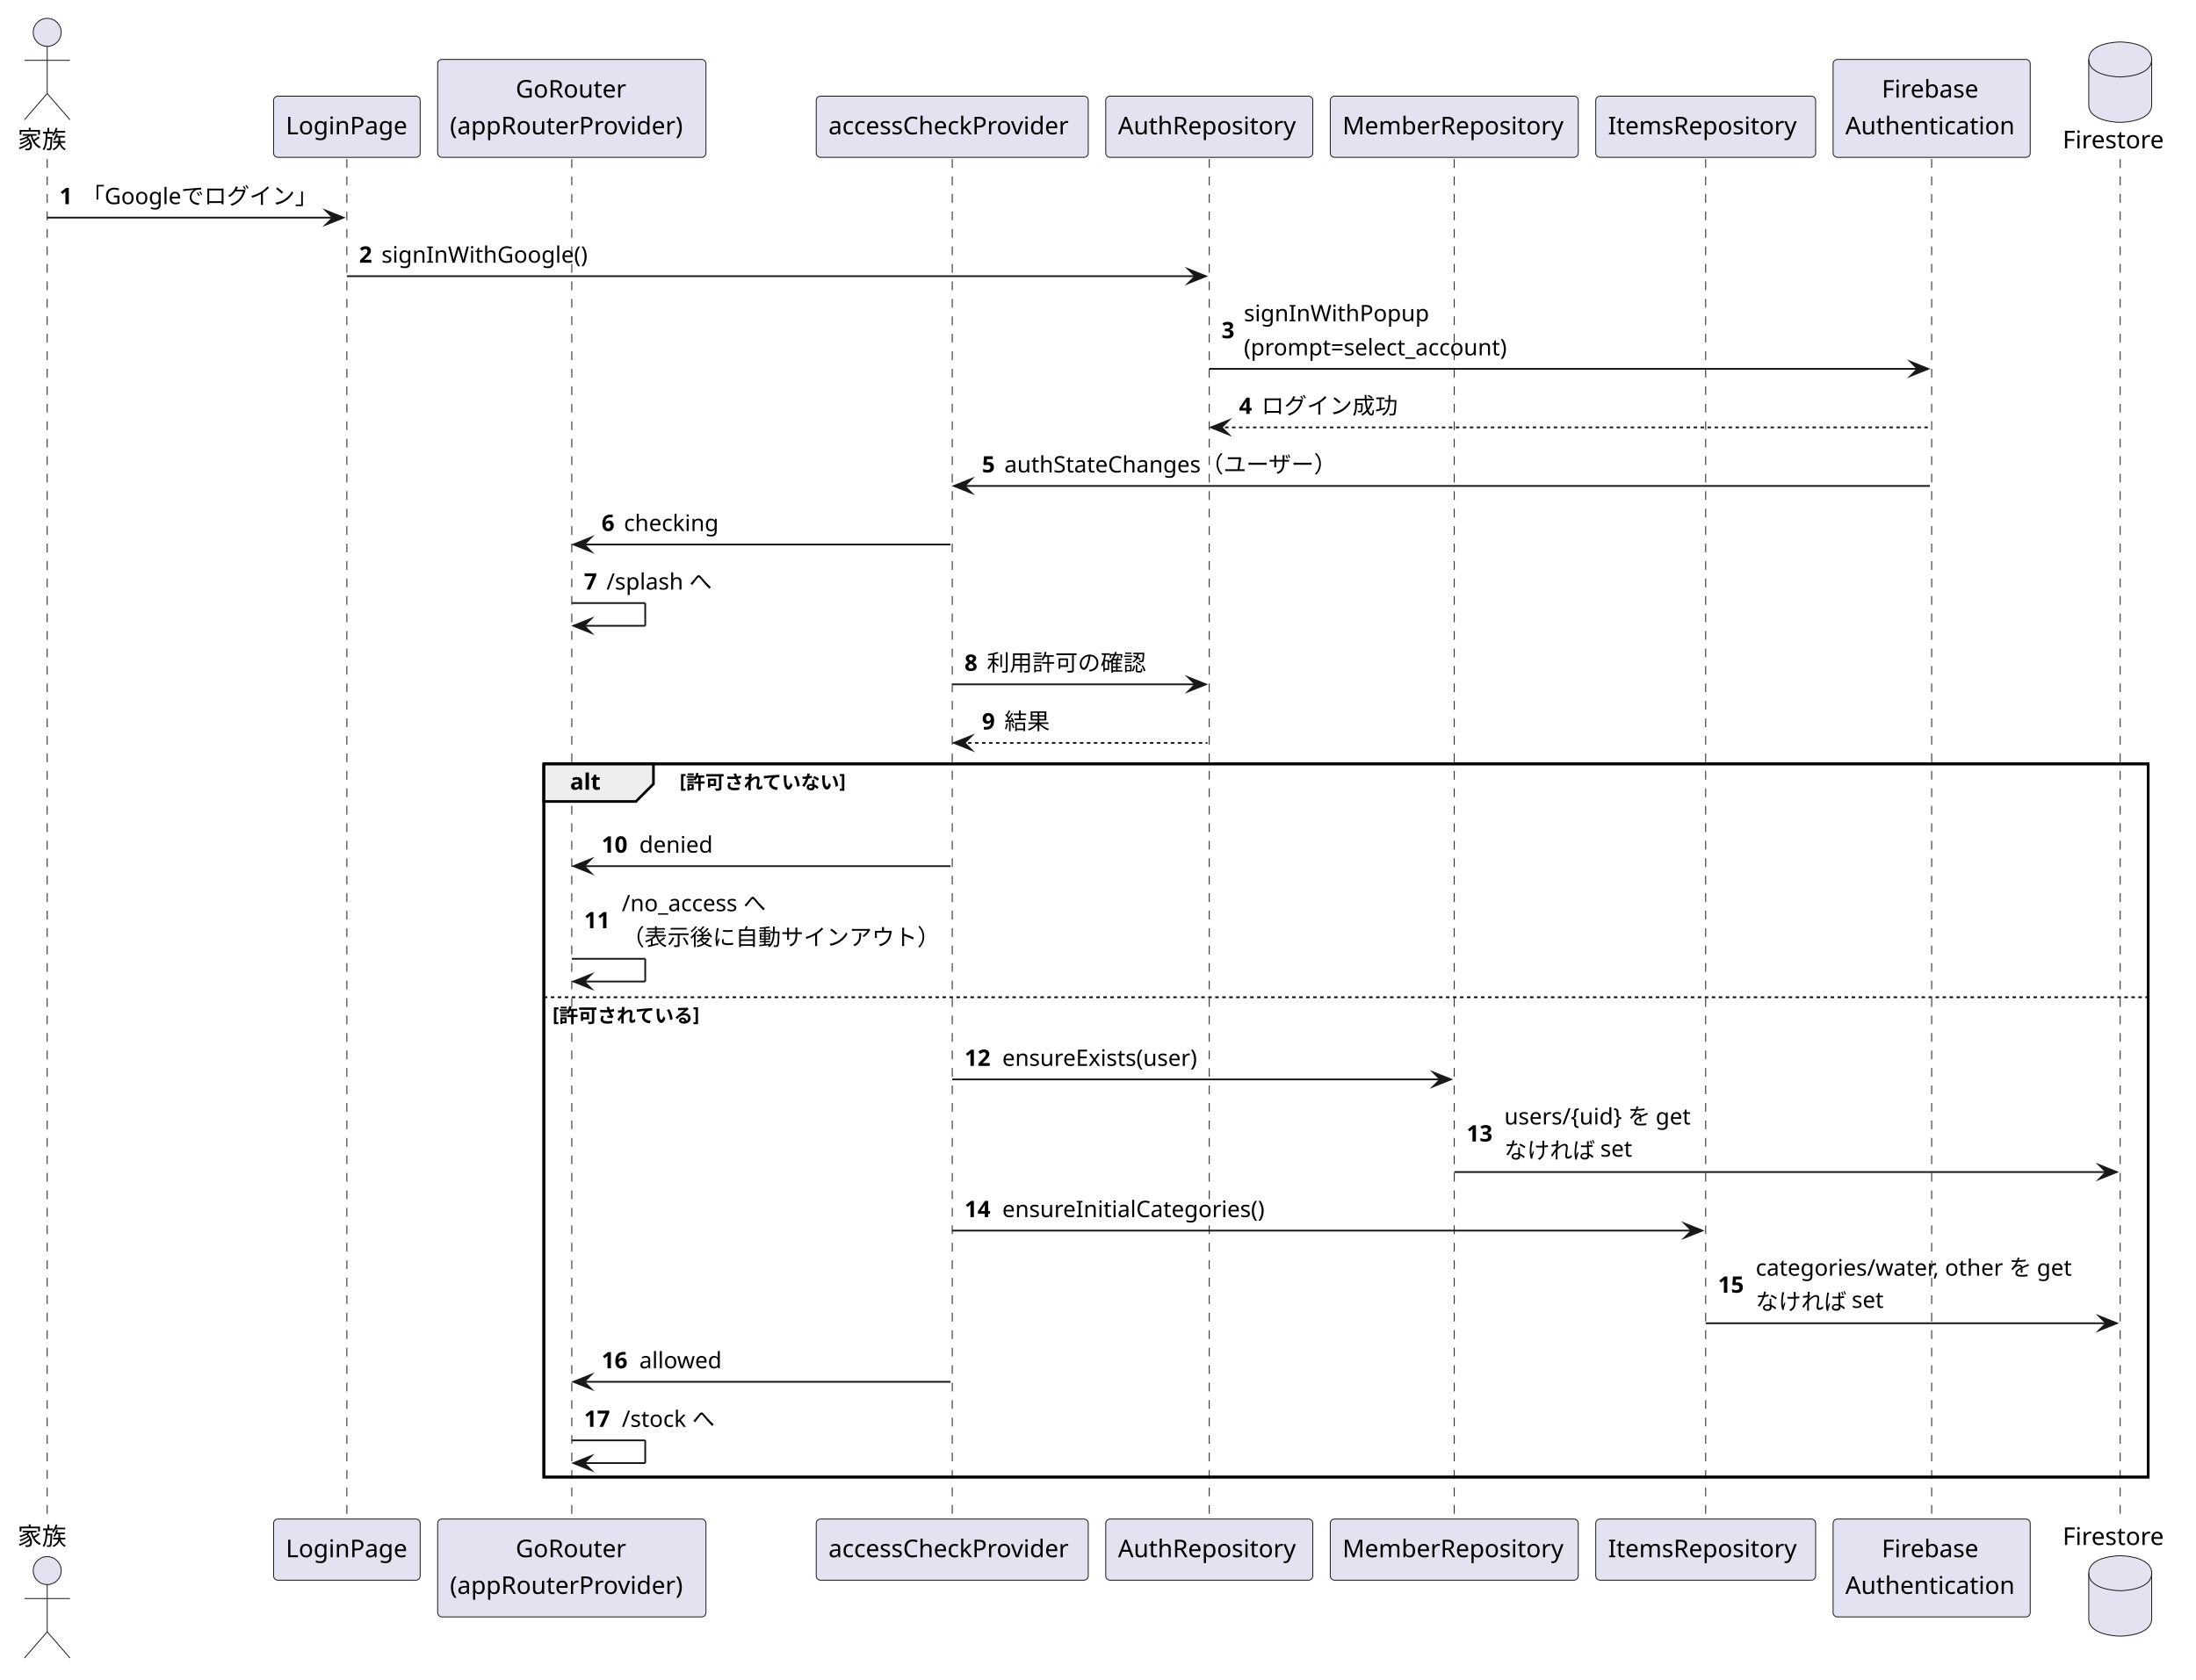
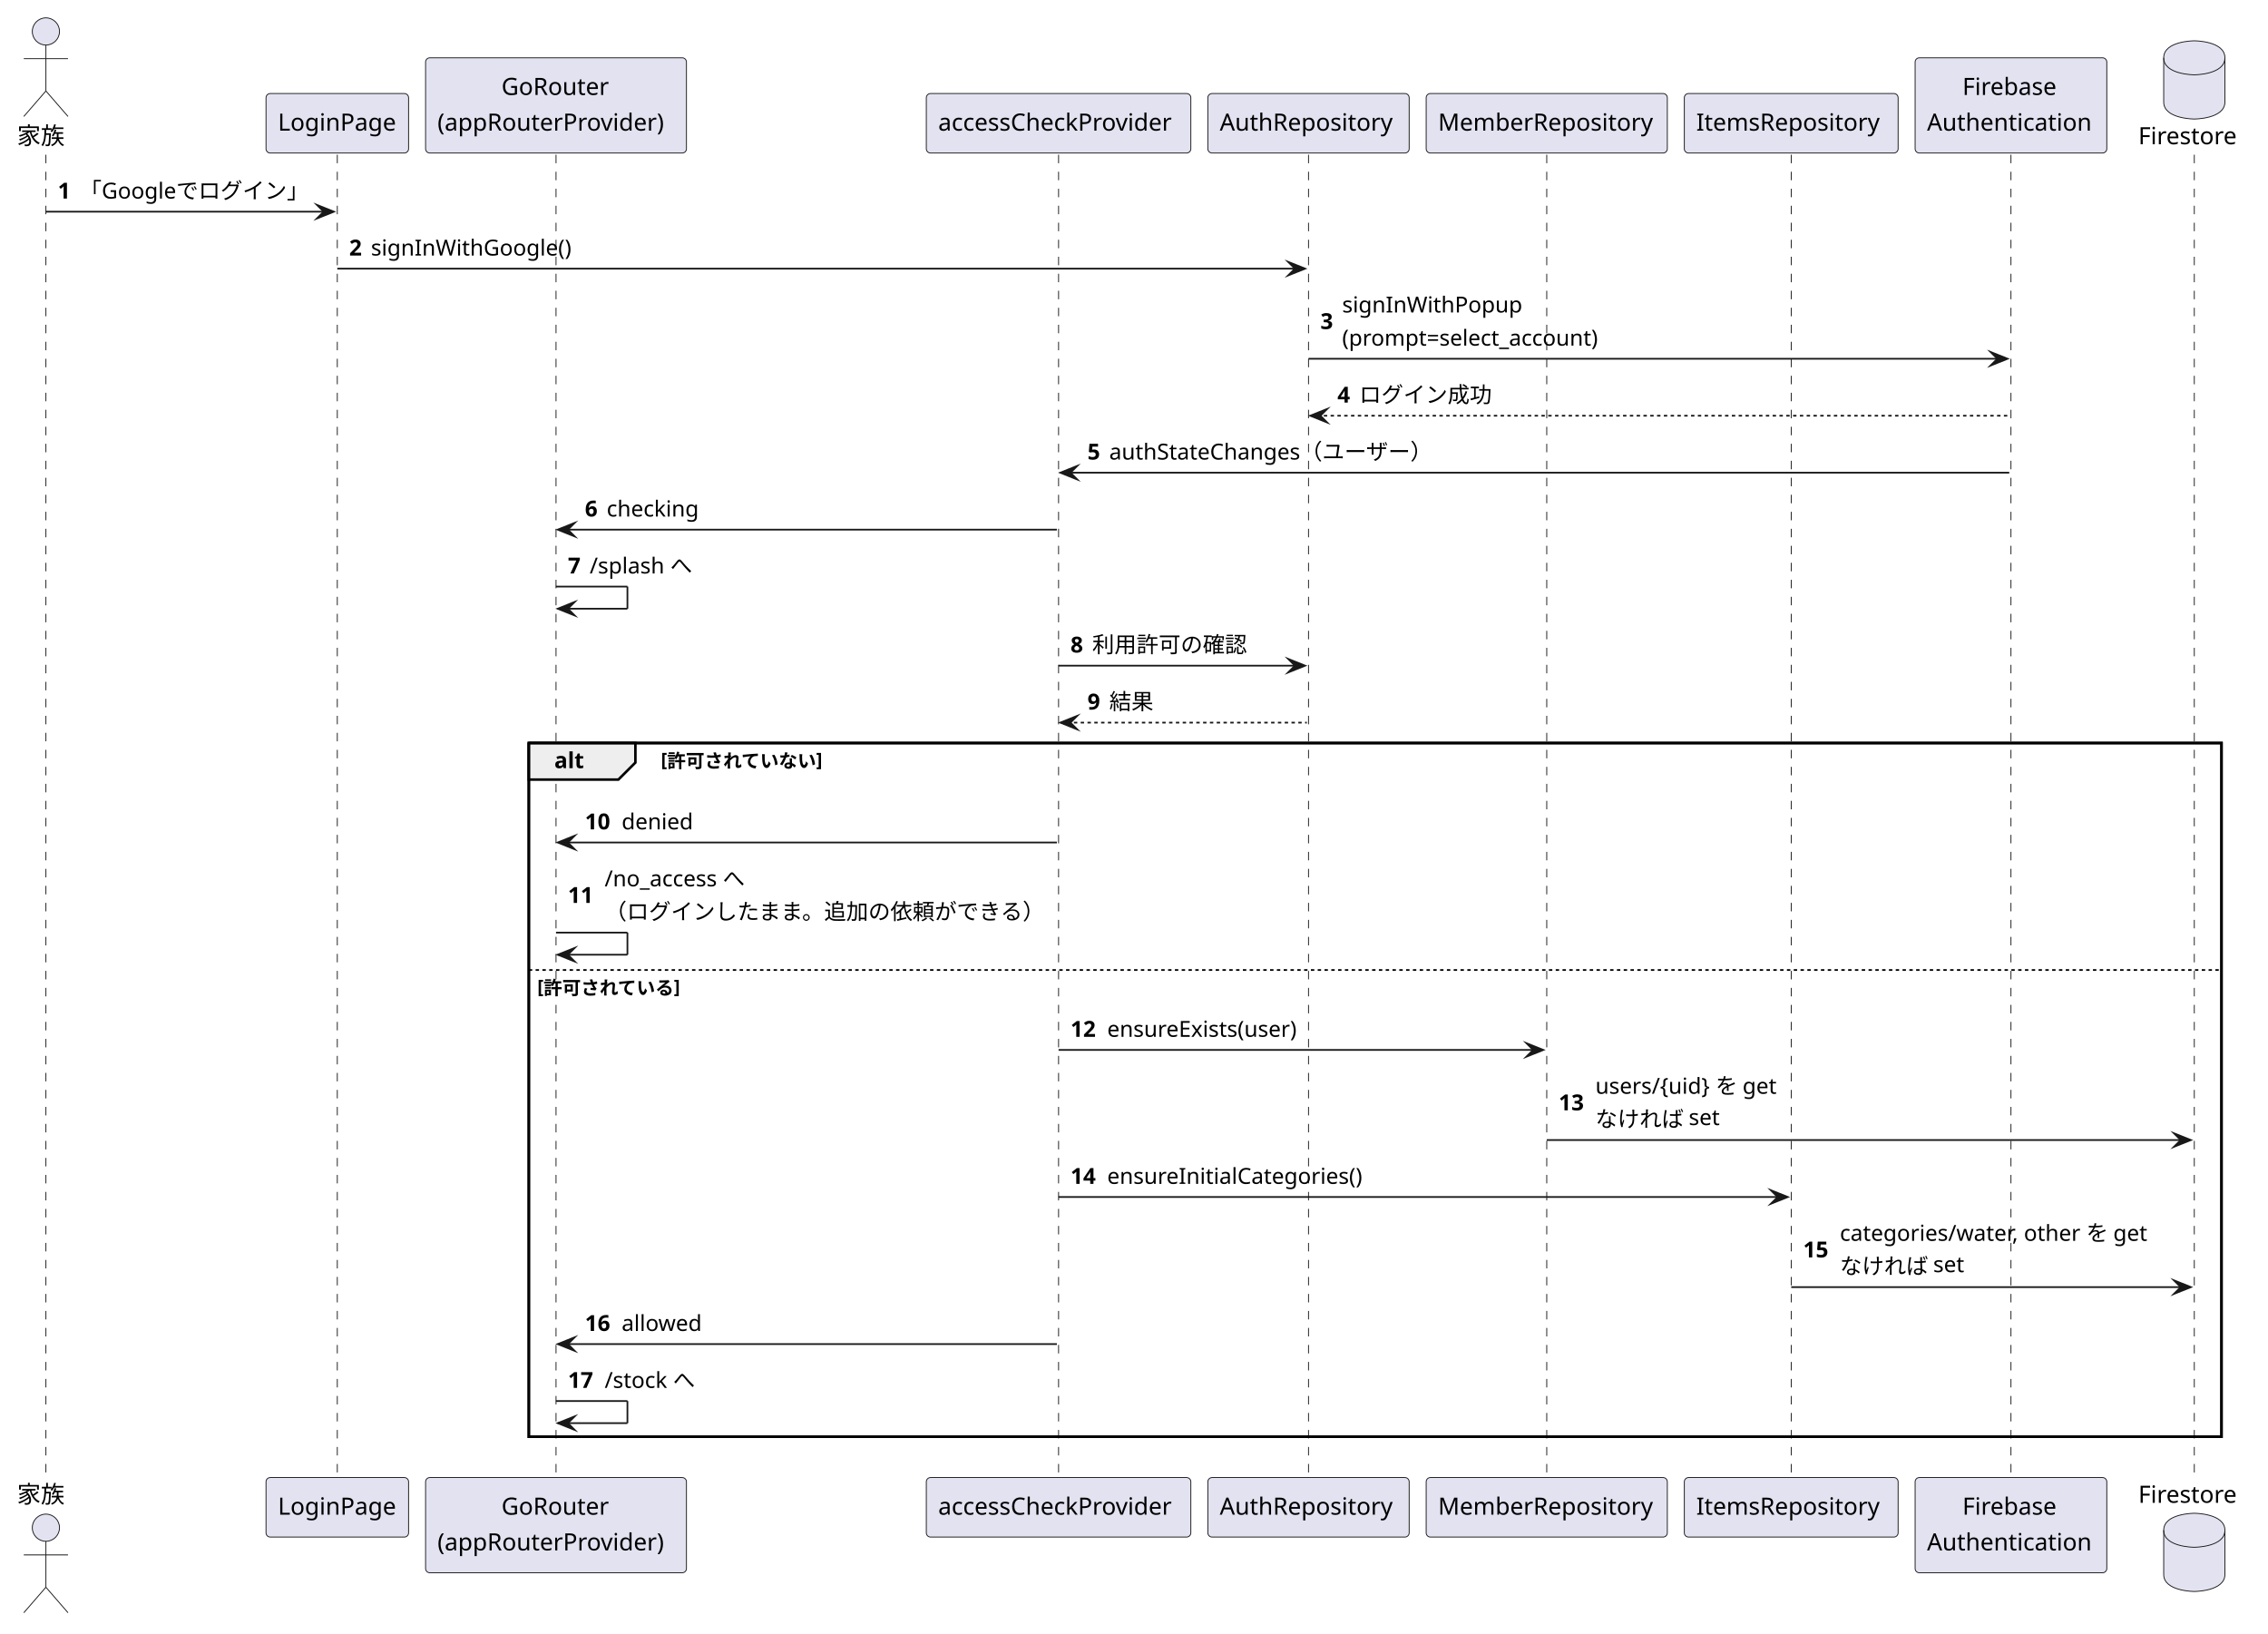
- <svg xmlns="http://www.w3.org/2000/svg" version="1.1" data-diagram-type="SEQUENCE" style="width:1256px;height:961px;background:#FFFFFF;" width="1256px" height="961px" viewBox="0 0 1256 961" zoomAndPan="magnify" preserveAspectRatio="none" contentStyleType="text/css">
+ <svg xmlns="http://www.w3.org/2000/svg" version="1.1" data-diagram-type="SEQUENCE" style="width:1334px;height:961px;background:#FFFFFF;" width="1334px" height="961px" viewBox="0 0 1334 961" zoomAndPan="magnify" preserveAspectRatio="none" contentStyleType="text/css">
  <defs />
  <g font-family="sans-serif" lengthAdjust="spacing">
-     <rect x="311.042" y="437" width="917.612" height="408" fill="none" style="stroke:#000;stroke-width:1.5;" />
+     <rect x="311.042" y="437" width="995.612" height="408" fill="none" style="stroke:#000;stroke-width:1.5;" />
    <g class="participant-lifeline" data-qualified-name="user" data-entity-uid="part1" id="part1-lifeline" data-source-line="6">
      <g>
        <rect x="23.5" y="91" width="8" height="778" fill="#000" fill-opacity="0" />
        <line x1="27" y1="91" x2="27" y2="869" style="stroke:#181818;stroke-width:0.5;stroke-dasharray:5,5;" />
      </g>
    </g>
    <g class="participant-lifeline" data-qualified-name="page" data-entity-uid="part2" id="part2-lifeline" data-source-line="7">
      <g>
        <rect x="194.894" y="91" width="8" height="778" fill="#000" fill-opacity="0" />
        <line x1="198.394" y1="91" x2="198.394" y2="869" style="stroke:#181818;stroke-width:0.5;stroke-dasharray:5,5;" />
      </g>
    </g>
    <g class="participant-lifeline" data-qualified-name="router" data-entity-uid="part3" id="part3-lifeline" data-source-line="8">
      <g>
        <rect x="323.542" y="91" width="8" height="778" fill="#000" fill-opacity="0" />
        <line x1="327.042" y1="91" x2="327.042" y2="869" style="stroke:#181818;stroke-width:0.5;stroke-dasharray:5,5;" />
      </g>
    </g>
    <g class="participant-lifeline" data-qualified-name="check" data-entity-uid="part4" id="part4-lifeline" data-source-line="9">
      <g>
-         <rect x="541.137" y="91" width="8" height="778" fill="#000" fill-opacity="0" />
-         <line x1="544.637" y1="91" x2="544.637" y2="869" style="stroke:#181818;stroke-width:0.5;stroke-dasharray:5,5;" />
+         <rect x="619.137" y="91" width="8" height="778" fill="#000" fill-opacity="0" />
+         <line x1="622.637" y1="91" x2="622.637" y2="869" style="stroke:#181818;stroke-width:0.5;stroke-dasharray:5,5;" />
      </g>
    </g>
    <g class="participant-lifeline" data-qualified-name="authRepo" data-entity-uid="part5" id="part5-lifeline" data-source-line="10">
      <g>
-         <rect x="688.143" y="91" width="8" height="778" fill="#000" fill-opacity="0" />
-         <line x1="691.643" y1="91" x2="691.643" y2="869" style="stroke:#181818;stroke-width:0.5;stroke-dasharray:5,5;" />
+         <rect x="766.143" y="91" width="8" height="778" fill="#000" fill-opacity="0" />
+         <line x1="769.643" y1="91" x2="769.643" y2="869" style="stroke:#181818;stroke-width:0.5;stroke-dasharray:5,5;" />
      </g>
    </g>
    <g class="participant-lifeline" data-qualified-name="memberRepo" data-entity-uid="part6" id="part6-lifeline" data-source-line="11">
      <g>
-         <rect x="828.272" y="91" width="8" height="778" fill="#000" fill-opacity="0" />
-         <line x1="831.772" y1="91" x2="831.772" y2="869" style="stroke:#181818;stroke-width:0.5;stroke-dasharray:5,5;" />
+         <rect x="906.272" y="91" width="8" height="778" fill="#000" fill-opacity="0" />
+         <line x1="909.772" y1="91" x2="909.772" y2="869" style="stroke:#181818;stroke-width:0.5;stroke-dasharray:5,5;" />
      </g>
    </g>
    <g class="participant-lifeline" data-qualified-name="itemsRepo" data-entity-uid="part7" id="part7-lifeline" data-source-line="12">
      <g>
-         <rect x="972.068" y="91" width="8" height="778" fill="#000" fill-opacity="0" />
-         <line x1="975.568" y1="91" x2="975.568" y2="869" style="stroke:#181818;stroke-width:0.5;stroke-dasharray:5,5;" />
+         <rect x="1050.068" y="91" width="8" height="778" fill="#000" fill-opacity="0" />
+         <line x1="1053.568" y1="91" x2="1053.568" y2="869" style="stroke:#181818;stroke-width:0.5;stroke-dasharray:5,5;" />
      </g>
    </g>
    <g class="participant-lifeline" data-qualified-name="auth" data-entity-uid="part8" id="part8-lifeline" data-source-line="13">
      <g>
-         <rect x="1101.314" y="91" width="8" height="778" fill="#000" fill-opacity="0" />
-         <line x1="1104.814" y1="91" x2="1104.814" y2="869" style="stroke:#181818;stroke-width:0.5;stroke-dasharray:5,5;" />
+         <rect x="1179.314" y="91" width="8" height="778" fill="#000" fill-opacity="0" />
+         <line x1="1182.814" y1="91" x2="1182.814" y2="869" style="stroke:#181818;stroke-width:0.5;stroke-dasharray:5,5;" />
      </g>
    </g>
    <g class="participant-lifeline" data-qualified-name="fs" data-entity-uid="part9" id="part9-lifeline" data-source-line="14">
      <g>
-         <rect x="1209.154" y="91" width="8" height="778" fill="#000" fill-opacity="0" />
-         <line x1="1212.654" y1="91" x2="1212.654" y2="869" style="stroke:#181818;stroke-width:0.5;stroke-dasharray:5,5;" />
+         <rect x="1287.154" y="91" width="8" height="778" fill="#000" fill-opacity="0" />
+         <line x1="1290.654" y1="91" x2="1290.654" y2="869" style="stroke:#181818;stroke-width:0.5;stroke-dasharray:5,5;" />
      </g>
    </g>
    <g class="participant participant-head" data-qualified-name="user" data-entity-uid="part1" id="part1-head" data-source-line="6">
      <text x="10" y="84.841" fill="#000" font-size="14" textLength="28" font-family="'Meiryo'">家族</text>
      <ellipse cx="27" cy="18.5" rx="8" ry="8" fill="#E2E2F0" style="stroke:#181818;stroke-width:0.5;" />
      <path d="M27,26.5 L27,53.5 M14,34.5 L40,34.5 M27,53.5 L14,68.5 M27,53.5 L40,68.5" style="stroke:#181818;stroke-width:0.5;" fill="none" />
    </g>
    <g class="participant participant-head" data-qualified-name="page" data-entity-uid="part2" id="part2-head" data-source-line="7">
      <rect x="156.469" y="55" width="83.85" height="35" fill="#E2E2F0" style="stroke:#181818;stroke-width:0.5;" rx="2.5" ry="2.5" />
      <text x="163.469" y="76.841" fill="#000" font-size="14" textLength="69.85" font-family="'Meiryo'">LoginPage</text>
    </g>
    <g class="participant participant-head" data-qualified-name="router" data-entity-uid="part3" id="part3-head" data-source-line="8">
      <rect x="250.318" y="34" width="153.446" height="56" fill="#E2E2F0" style="stroke:#181818;stroke-width:0.5;" rx="2.5" ry="2.5" />
      <text x="294.943" y="55.841" fill="#000" font-size="14" textLength="64.196" font-family="'Meiryo'">GoRouter</text>
      <text x="257.318" y="76.841" fill="#000" font-size="14" textLength="139.446" font-family="'Meiryo'">(appRouterProvider)</text>
    </g>
    <g class="participant participant-head" data-qualified-name="check" data-entity-uid="part4" id="part4-head" data-source-line="9">
-       <rect x="466.841" y="55" width="155.593" height="35" fill="#E2E2F0" style="stroke:#181818;stroke-width:0.5;" rx="2.5" ry="2.5" />
-       <text x="473.841" y="76.841" fill="#000" font-size="14" textLength="141.593" font-family="'Meiryo'">accessCheckProvider</text>
+       <rect x="544.841" y="55" width="155.593" height="35" fill="#E2E2F0" style="stroke:#181818;stroke-width:0.5;" rx="2.5" ry="2.5" />
+       <text x="551.841" y="76.841" fill="#000" font-size="14" textLength="141.593" font-family="'Meiryo'">accessCheckProvider</text>
    </g>
    <g class="participant participant-head" data-qualified-name="authRepo" data-entity-uid="part5" id="part5-head" data-source-line="10">
-       <rect x="632.434" y="55" width="118.419" height="35" fill="#E2E2F0" style="stroke:#181818;stroke-width:0.5;" rx="2.5" ry="2.5" />
-       <text x="639.434" y="76.841" fill="#000" font-size="14" textLength="104.419" font-family="'Meiryo'">AuthRepository</text>
+       <rect x="710.434" y="55" width="118.419" height="35" fill="#E2E2F0" style="stroke:#181818;stroke-width:0.5;" rx="2.5" ry="2.5" />
+       <text x="717.434" y="76.841" fill="#000" font-size="14" textLength="104.419" font-family="'Meiryo'">AuthRepository</text>
    </g>
    <g class="participant participant-head" data-qualified-name="memberRepo" data-entity-uid="part6" id="part6-head" data-source-line="11">
-       <rect x="760.853" y="55" width="141.839" height="35" fill="#E2E2F0" style="stroke:#181818;stroke-width:0.5;" rx="2.5" ry="2.5" />
-       <text x="767.853" y="76.841" fill="#000" font-size="14" textLength="127.839" font-family="'Meiryo'">MemberRepository</text>
+       <rect x="838.853" y="55" width="141.839" height="35" fill="#E2E2F0" style="stroke:#181818;stroke-width:0.5;" rx="2.5" ry="2.5" />
+       <text x="845.853" y="76.841" fill="#000" font-size="14" textLength="127.839" font-family="'Meiryo'">MemberRepository</text>
    </g>
    <g class="participant participant-head" data-qualified-name="itemsRepo" data-entity-uid="part7" id="part7-head" data-source-line="12">
-       <rect x="912.691" y="55" width="125.754" height="35" fill="#E2E2F0" style="stroke:#181818;stroke-width:0.5;" rx="2.5" ry="2.5" />
-       <text x="919.691" y="76.841" fill="#000" font-size="14" textLength="111.754" font-family="'Meiryo'">ItemsRepository</text>
+       <rect x="990.691" y="55" width="125.754" height="35" fill="#E2E2F0" style="stroke:#181818;stroke-width:0.5;" rx="2.5" ry="2.5" />
+       <text x="997.691" y="76.841" fill="#000" font-size="14" textLength="111.754" font-family="'Meiryo'">ItemsRepository</text>
    </g>
    <g class="participant participant-head" data-qualified-name="auth" data-entity-uid="part8" id="part8-head" data-source-line="13">
-       <rect x="1048.445" y="34" width="112.738" height="56" fill="#E2E2F0" style="stroke:#181818;stroke-width:0.5;" rx="2.5" ry="2.5" />
-       <text x="1076.261" y="55.841" fill="#000" font-size="14" textLength="57.107" font-family="'Meiryo'">Firebase</text>
-       <text x="1055.445" y="76.841" fill="#000" font-size="14" textLength="98.738" font-family="'Meiryo'">Authentication</text>
+       <rect x="1126.445" y="34" width="112.738" height="56" fill="#E2E2F0" style="stroke:#181818;stroke-width:0.5;" rx="2.5" ry="2.5" />
+       <text x="1154.261" y="55.841" fill="#000" font-size="14" textLength="57.107" font-family="'Meiryo'">Firebase</text>
+       <text x="1133.445" y="76.841" fill="#000" font-size="14" textLength="98.738" font-family="'Meiryo'">Authentication</text>
    </g>
    <g class="participant participant-head" data-qualified-name="fs" data-entity-uid="part9" id="part9-head" data-source-line="14">
-       <text x="1179.719" y="84.841" fill="#000" font-size="14" textLength="59.869" font-family="'Meiryo'">Firestore</text>
-       <path d="M1194.654,34 C1194.654,24 1212.654,24 1212.654,24 C1212.654,24 1230.654,24 1230.654,34 L1230.654,60 C1230.654,70 1212.654,70 1212.654,70 C1212.654,70 1194.654,70 1194.654,60 L1194.654,34" style="stroke:#181818;stroke-width:0.5;" fill="#E2E2F0" />
-       <path d="M1194.654,34 C1194.654,44 1212.654,44 1212.654,44 C1212.654,44 1230.654,44 1230.654,34" style="stroke:#181818;stroke-width:0.5;" fill="none" />
+       <text x="1257.719" y="84.841" fill="#000" font-size="14" textLength="59.869" font-family="'Meiryo'">Firestore</text>
+       <path d="M1272.654,34 C1272.654,24 1290.654,24 1290.654,24 C1290.654,24 1308.654,24 1308.654,34 L1308.654,60 C1308.654,70 1290.654,70 1290.654,70 C1290.654,70 1272.654,70 1272.654,60 L1272.654,34" style="stroke:#181818;stroke-width:0.5;" fill="#E2E2F0" />
+       <path d="M1272.654,34 C1272.654,44 1290.654,44 1290.654,44 C1290.654,44 1308.654,44 1308.654,34" style="stroke:#181818;stroke-width:0.5;" fill="none" />
    </g>
    <g class="participant participant-tail" data-qualified-name="user" data-entity-uid="part1" id="part1-tail" data-source-line="6">
      <text x="10" y="883.841" fill="#000" font-size="14" textLength="28" font-family="'Meiryo'">家族</text>
      <ellipse cx="27" cy="898.5" rx="8" ry="8" fill="#E2E2F0" style="stroke:#181818;stroke-width:0.5;" />
      <path d="M27,906.5 L27,933.5 M14,914.5 L40,914.5 M27,933.5 L14,948.5 M27,933.5 L40,948.5" style="stroke:#181818;stroke-width:0.5;" fill="none" />
    </g>
    <g class="participant participant-tail" data-qualified-name="page" data-entity-uid="part2" id="part2-tail" data-source-line="7">
      <rect x="156.469" y="869" width="83.85" height="35" fill="#E2E2F0" style="stroke:#181818;stroke-width:0.5;" rx="2.5" ry="2.5" />
      <text x="163.469" y="890.841" fill="#000" font-size="14" textLength="69.85" font-family="'Meiryo'">LoginPage</text>
    </g>
    <g class="participant participant-tail" data-qualified-name="router" data-entity-uid="part3" id="part3-tail" data-source-line="8">
      <rect x="250.318" y="869" width="153.446" height="56" fill="#E2E2F0" style="stroke:#181818;stroke-width:0.5;" rx="2.5" ry="2.5" />
      <text x="294.943" y="890.841" fill="#000" font-size="14" textLength="64.196" font-family="'Meiryo'">GoRouter</text>
      <text x="257.318" y="911.841" fill="#000" font-size="14" textLength="139.446" font-family="'Meiryo'">(appRouterProvider)</text>
    </g>
    <g class="participant participant-tail" data-qualified-name="check" data-entity-uid="part4" id="part4-tail" data-source-line="9">
-       <rect x="466.841" y="869" width="155.593" height="35" fill="#E2E2F0" style="stroke:#181818;stroke-width:0.5;" rx="2.5" ry="2.5" />
-       <text x="473.841" y="890.841" fill="#000" font-size="14" textLength="141.593" font-family="'Meiryo'">accessCheckProvider</text>
+       <rect x="544.841" y="869" width="155.593" height="35" fill="#E2E2F0" style="stroke:#181818;stroke-width:0.5;" rx="2.5" ry="2.5" />
+       <text x="551.841" y="890.841" fill="#000" font-size="14" textLength="141.593" font-family="'Meiryo'">accessCheckProvider</text>
    </g>
    <g class="participant participant-tail" data-qualified-name="authRepo" data-entity-uid="part5" id="part5-tail" data-source-line="10">
-       <rect x="632.434" y="869" width="118.419" height="35" fill="#E2E2F0" style="stroke:#181818;stroke-width:0.5;" rx="2.5" ry="2.5" />
-       <text x="639.434" y="890.841" fill="#000" font-size="14" textLength="104.419" font-family="'Meiryo'">AuthRepository</text>
+       <rect x="710.434" y="869" width="118.419" height="35" fill="#E2E2F0" style="stroke:#181818;stroke-width:0.5;" rx="2.5" ry="2.5" />
+       <text x="717.434" y="890.841" fill="#000" font-size="14" textLength="104.419" font-family="'Meiryo'">AuthRepository</text>
    </g>
    <g class="participant participant-tail" data-qualified-name="memberRepo" data-entity-uid="part6" id="part6-tail" data-source-line="11">
-       <rect x="760.853" y="869" width="141.839" height="35" fill="#E2E2F0" style="stroke:#181818;stroke-width:0.5;" rx="2.5" ry="2.5" />
-       <text x="767.853" y="890.841" fill="#000" font-size="14" textLength="127.839" font-family="'Meiryo'">MemberRepository</text>
+       <rect x="838.853" y="869" width="141.839" height="35" fill="#E2E2F0" style="stroke:#181818;stroke-width:0.5;" rx="2.5" ry="2.5" />
+       <text x="845.853" y="890.841" fill="#000" font-size="14" textLength="127.839" font-family="'Meiryo'">MemberRepository</text>
    </g>
    <g class="participant participant-tail" data-qualified-name="itemsRepo" data-entity-uid="part7" id="part7-tail" data-source-line="12">
-       <rect x="912.691" y="869" width="125.754" height="35" fill="#E2E2F0" style="stroke:#181818;stroke-width:0.5;" rx="2.5" ry="2.5" />
-       <text x="919.691" y="890.841" fill="#000" font-size="14" textLength="111.754" font-family="'Meiryo'">ItemsRepository</text>
+       <rect x="990.691" y="869" width="125.754" height="35" fill="#E2E2F0" style="stroke:#181818;stroke-width:0.5;" rx="2.5" ry="2.5" />
+       <text x="997.691" y="890.841" fill="#000" font-size="14" textLength="111.754" font-family="'Meiryo'">ItemsRepository</text>
    </g>
    <g class="participant participant-tail" data-qualified-name="auth" data-entity-uid="part8" id="part8-tail" data-source-line="13">
-       <rect x="1048.445" y="869" width="112.738" height="56" fill="#E2E2F0" style="stroke:#181818;stroke-width:0.5;" rx="2.5" ry="2.5" />
-       <text x="1076.261" y="890.841" fill="#000" font-size="14" textLength="57.107" font-family="'Meiryo'">Firebase</text>
-       <text x="1055.445" y="911.841" fill="#000" font-size="14" textLength="98.738" font-family="'Meiryo'">Authentication</text>
+       <rect x="1126.445" y="869" width="112.738" height="56" fill="#E2E2F0" style="stroke:#181818;stroke-width:0.5;" rx="2.5" ry="2.5" />
+       <text x="1154.261" y="890.841" fill="#000" font-size="14" textLength="57.107" font-family="'Meiryo'">Firebase</text>
+       <text x="1133.445" y="911.841" fill="#000" font-size="14" textLength="98.738" font-family="'Meiryo'">Authentication</text>
    </g>
    <g class="participant participant-tail" data-qualified-name="fs" data-entity-uid="part9" id="part9-tail" data-source-line="14">
-       <text x="1179.719" y="883.841" fill="#000" font-size="14" textLength="59.869" font-family="'Meiryo'">Firestore</text>
-       <path d="M1194.654,900 C1194.654,890 1212.654,890 1212.654,890 C1212.654,890 1230.654,890 1230.654,900 L1230.654,926 C1230.654,936 1212.654,936 1212.654,936 C1212.654,936 1194.654,936 1194.654,926 L1194.654,900" style="stroke:#181818;stroke-width:0.5;" fill="#E2E2F0" />
-       <path d="M1194.654,900 C1194.654,910 1212.654,910 1212.654,910 C1212.654,910 1230.654,910 1230.654,900" style="stroke:#181818;stroke-width:0.5;" fill="none" />
+       <text x="1257.719" y="883.841" fill="#000" font-size="14" textLength="59.869" font-family="'Meiryo'">Firestore</text>
+       <path d="M1272.654,900 C1272.654,890 1290.654,890 1290.654,890 C1290.654,890 1308.654,890 1308.654,900 L1308.654,926 C1308.654,936 1290.654,936 1290.654,936 C1290.654,936 1272.654,936 1272.654,926 L1272.654,900" style="stroke:#181818;stroke-width:0.5;" fill="#E2E2F0" />
+       <path d="M1272.654,900 C1272.654,910 1290.654,910 1290.654,910 C1290.654,910 1308.654,910 1308.654,900" style="stroke:#181818;stroke-width:0.5;" fill="none" />
    </g>
    <g class="message" data-entity-1="part1" data-entity-2="part2" id="msg1" data-source-line="16">
      <polygon points="186.394,120.5,196.394,124.5,186.394,128.5,190.394,124.5" fill="#181818" style="stroke:#181818;stroke-width:1;stroke-linejoin:miter;stroke-miterlimit:10;" />
      <line x1="27" y1="124.5" x2="192.394" y2="124.5" style="stroke:#181818;stroke-width:1;" />
      <text x="34" y="116.781" fill="#000" font-size="13" font-weight="700" font-family="'Meiryo'">1</text>
      <text x="46.798" y="116.781" fill="#000" font-size="13" textLength="134.596" font-family="'Meiryo'">「Googleでログイン」</text>
    </g>
    <g class="message" data-entity-1="part2" data-entity-2="part5" id="msg2" data-source-line="17">
-       <polygon points="679.643,154,689.643,158,679.643,162,683.643,158" fill="#181818" style="stroke:#181818;stroke-width:1;stroke-linejoin:miter;stroke-miterlimit:10;" />
-       <line x1="198.394" y1="158" x2="685.643" y2="158" style="stroke:#181818;stroke-width:1;" />
+       <polygon points="757.643,154,767.643,158,757.643,162,761.643,158" fill="#181818" style="stroke:#181818;stroke-width:1;stroke-linejoin:miter;stroke-miterlimit:10;" />
+       <line x1="198.394" y1="158" x2="763.643" y2="158" style="stroke:#181818;stroke-width:1;" />
      <text x="205.394" y="150.281" fill="#000" font-size="13" font-weight="700" font-family="'Meiryo'">2</text>
      <text x="218.191" y="150.281" fill="#000" font-size="13" textLength="123.284" font-family="'Meiryo'">signInWithGoogle()</text>
    </g>
    <g class="message" data-entity-1="part5" data-entity-2="part8" id="msg3" data-source-line="18">
-       <polygon points="1092.814,207,1102.814,211,1092.814,215,1096.814,211" fill="#181818" style="stroke:#181818;stroke-width:1;stroke-linejoin:miter;stroke-miterlimit:10;" />
-       <line x1="691.643" y1="211" x2="1098.814" y2="211" style="stroke:#181818;stroke-width:1;" />
-       <text x="698.643" y="193.531" fill="#000" font-size="13" font-weight="700" font-family="'Meiryo'">3</text>
-       <text x="711.441" y="183.781" fill="#000" font-size="13" textLength="107.58" font-family="'Meiryo'">signInWithPopup</text>
-       <text x="711.441" y="203.281" fill="#000" font-size="13" textLength="161.986" font-family="'Meiryo'">(prompt=select_account)</text>
+       <polygon points="1170.814,207,1180.814,211,1170.814,215,1174.814,211" fill="#181818" style="stroke:#181818;stroke-width:1;stroke-linejoin:miter;stroke-miterlimit:10;" />
+       <line x1="769.643" y1="211" x2="1176.814" y2="211" style="stroke:#181818;stroke-width:1;" />
+       <text x="776.643" y="193.531" fill="#000" font-size="13" font-weight="700" font-family="'Meiryo'">3</text>
+       <text x="789.441" y="183.781" fill="#000" font-size="13" textLength="107.58" font-family="'Meiryo'">signInWithPopup</text>
+       <text x="789.441" y="203.281" fill="#000" font-size="13" textLength="161.986" font-family="'Meiryo'">(prompt=select_account)</text>
    </g>
    <g class="message" data-entity-1="part8" data-entity-2="part5" id="msg4" data-source-line="19">
-       <polygon points="702.643,240.5,692.643,244.5,702.643,248.5,698.643,244.5" fill="#181818" style="stroke:#181818;stroke-width:1;stroke-linejoin:miter;stroke-miterlimit:10;" />
-       <line x1="696.643" y1="244.5" x2="1103.814" y2="244.5" style="stroke:#181818;stroke-width:1;stroke-dasharray:2,2;" />
-       <text x="708.643" y="236.781" fill="#000" font-size="13" font-weight="700" font-family="'Meiryo'">4</text>
-       <text x="721.441" y="236.781" fill="#000" font-size="13" textLength="78" font-family="'Meiryo'">ログイン成功</text>
+       <polygon points="780.643,240.5,770.643,244.5,780.643,248.5,776.643,244.5" fill="#181818" style="stroke:#181818;stroke-width:1;stroke-linejoin:miter;stroke-miterlimit:10;" />
+       <line x1="774.643" y1="244.5" x2="1181.814" y2="244.5" style="stroke:#181818;stroke-width:1;stroke-dasharray:2,2;" />
+       <text x="786.643" y="236.781" fill="#000" font-size="13" font-weight="700" font-family="'Meiryo'">4</text>
+       <text x="799.441" y="236.781" fill="#000" font-size="13" textLength="78" font-family="'Meiryo'">ログイン成功</text>
    </g>
    <g class="message" data-entity-1="part8" data-entity-2="part4" id="msg5" data-source-line="20">
-       <polygon points="555.637,274,545.637,278,555.637,282,551.637,278" fill="#181818" style="stroke:#181818;stroke-width:1;stroke-linejoin:miter;stroke-miterlimit:10;" />
-       <line x1="549.637" y1="278" x2="1103.814" y2="278" style="stroke:#181818;stroke-width:1;" />
-       <text x="561.637" y="270.281" fill="#000" font-size="13" font-weight="700" font-family="'Meiryo'">5</text>
-       <text x="574.435" y="270.281" fill="#000" font-size="13" textLength="193.908" font-family="'Meiryo'">authStateChanges（ユーザー）</text>
+       <polygon points="633.637,274,623.637,278,633.637,282,629.637,278" fill="#181818" style="stroke:#181818;stroke-width:1;stroke-linejoin:miter;stroke-miterlimit:10;" />
+       <line x1="627.637" y1="278" x2="1181.814" y2="278" style="stroke:#181818;stroke-width:1;" />
+       <text x="639.637" y="270.281" fill="#000" font-size="13" font-weight="700" font-family="'Meiryo'">5</text>
+       <text x="652.435" y="270.281" fill="#000" font-size="13" textLength="193.908" font-family="'Meiryo'">authStateChanges（ユーザー）</text>
    </g>
    <g class="message" data-entity-1="part4" data-entity-2="part3" id="msg6" data-source-line="21">
      <polygon points="338.042,307.5,328.042,311.5,338.042,315.5,334.042,311.5" fill="#181818" style="stroke:#181818;stroke-width:1;stroke-linejoin:miter;stroke-miterlimit:10;" />
-       <line x1="332.042" y1="311.5" x2="543.637" y2="311.5" style="stroke:#181818;stroke-width:1;" />
+       <line x1="332.042" y1="311.5" x2="621.637" y2="311.5" style="stroke:#181818;stroke-width:1;" />
      <text x="344.042" y="303.781" fill="#000" font-size="13" font-weight="700" font-family="'Meiryo'">6</text>
      <text x="356.839" y="303.781" fill="#000" font-size="13" textLength="55.11" font-family="'Meiryo'">checking</text>
    </g>
    <g class="message" data-entity-1="part3" data-entity-2="part3" id="msg7" data-source-line="22">
      <line x1="327.042" y1="345" x2="369.042" y2="345" style="stroke:#181818;stroke-width:1;" />
      <line x1="369.042" y1="345" x2="369.042" y2="358" style="stroke:#181818;stroke-width:1;" />
      <line x1="328.042" y1="358" x2="369.042" y2="358" style="stroke:#181818;stroke-width:1;" />
      <polygon points="338.042,354,328.042,358,338.042,362,334.042,358" fill="#181818" style="stroke:#181818;stroke-width:1;stroke-linejoin:miter;stroke-miterlimit:10;" />
      <text x="334.042" y="337.281" fill="#000" font-size="13" font-weight="700" font-family="'Meiryo'">7</text>
      <text x="346.839" y="337.281" fill="#000" font-size="13" textLength="62.994" font-family="'Meiryo'">/splash へ</text>
    </g>
    <g class="message" data-entity-1="part4" data-entity-2="part5" id="msg8" data-source-line="24">
-       <polygon points="679.643,387.5,689.643,391.5,679.643,395.5,683.643,391.5" fill="#181818" style="stroke:#181818;stroke-width:1;stroke-linejoin:miter;stroke-miterlimit:10;" />
-       <line x1="544.637" y1="391.5" x2="685.643" y2="391.5" style="stroke:#181818;stroke-width:1;" />
-       <text x="551.637" y="383.781" fill="#000" font-size="13" font-weight="700" font-family="'Meiryo'">8</text>
-       <text x="564.435" y="383.781" fill="#000" font-size="13" textLength="91" font-family="'Meiryo'">利用許可の確認</text>
+       <polygon points="757.643,387.5,767.643,391.5,757.643,395.5,761.643,391.5" fill="#181818" style="stroke:#181818;stroke-width:1;stroke-linejoin:miter;stroke-miterlimit:10;" />
+       <line x1="622.637" y1="391.5" x2="763.643" y2="391.5" style="stroke:#181818;stroke-width:1;" />
+       <text x="629.637" y="383.781" fill="#000" font-size="13" font-weight="700" font-family="'Meiryo'">8</text>
+       <text x="642.435" y="383.781" fill="#000" font-size="13" textLength="91" font-family="'Meiryo'">利用許可の確認</text>
    </g>
    <g class="message" data-entity-1="part5" data-entity-2="part4" id="msg9" data-source-line="25">
-       <polygon points="555.637,421,545.637,425,555.637,429,551.637,425" fill="#181818" style="stroke:#181818;stroke-width:1;stroke-linejoin:miter;stroke-miterlimit:10;" />
-       <line x1="549.637" y1="425" x2="690.643" y2="425" style="stroke:#181818;stroke-width:1;stroke-dasharray:2,2;" />
-       <text x="561.637" y="417.281" fill="#000" font-size="13" font-weight="700" font-family="'Meiryo'">9</text>
-       <text x="574.435" y="417.281" fill="#000" font-size="13" textLength="26" font-family="'Meiryo'">結果</text>
+       <polygon points="633.637,421,623.637,425,633.637,429,629.637,425" fill="#181818" style="stroke:#181818;stroke-width:1;stroke-linejoin:miter;stroke-miterlimit:10;" />
+       <line x1="627.637" y1="425" x2="768.643" y2="425" style="stroke:#181818;stroke-width:1;stroke-dasharray:2,2;" />
+       <text x="639.637" y="417.281" fill="#000" font-size="13" font-weight="700" font-family="'Meiryo'">9</text>
+       <text x="652.435" y="417.281" fill="#000" font-size="13" textLength="26" font-family="'Meiryo'">結果</text>
    </g>
    <path d="M311.042,437 L373.732,437 L373.732,448.5 L363.732,458.5 L311.042,458.5 L311.042,437" style="stroke:#000;stroke-width:1.5;" fill="#EEE" />
-     <rect x="311.042" y="437" width="917.612" height="408" fill="none" style="stroke:#000;stroke-width:1.5;" />
+     <rect x="311.042" y="437" width="995.612" height="408" fill="none" style="stroke:#000;stroke-width:1.5;" />
    <text x="326.042" y="451.781" fill="#000" font-size="13" textLength="17.691" font-weight="700" font-family="'Meiryo'">alt</text>
    <text x="388.732" y="450.661" fill="#000" font-size="11" textLength="98.828" font-weight="700" font-family="'Meiryo'">[許可されていない]</text>
    <g class="message" data-entity-1="part4" data-entity-2="part3" id="msg10" data-source-line="27">
      <polygon points="338.042,491.5,328.042,495.5,338.042,499.5,334.042,495.5" fill="#181818" style="stroke:#181818;stroke-width:1;stroke-linejoin:miter;stroke-miterlimit:10;" />
-       <line x1="332.042" y1="495.5" x2="543.637" y2="495.5" style="stroke:#181818;stroke-width:1;" />
+       <line x1="332.042" y1="495.5" x2="621.637" y2="495.5" style="stroke:#181818;stroke-width:1;" />
      <text x="344.042" y="487.781" fill="#000" font-size="13" textLength="17.596" font-weight="700" font-family="'Meiryo'">10</text>
      <text x="365.637" y="487.781" fill="#000" font-size="13" textLength="42.161" font-family="'Meiryo'">denied</text>
    </g>
    <g class="message" data-entity-1="part3" data-entity-2="part3" id="msg11" data-source-line="28">
      <line x1="327.042" y1="548.5" x2="369.042" y2="548.5" style="stroke:#181818;stroke-width:1;" />
      <line x1="369.042" y1="548.5" x2="369.042" y2="561.5" style="stroke:#181818;stroke-width:1;" />
      <line x1="328.042" y1="561.5" x2="369.042" y2="561.5" style="stroke:#181818;stroke-width:1;" />
      <polygon points="338.042,557.5,328.042,561.5,338.042,565.5,334.042,561.5" fill="#181818" style="stroke:#181818;stroke-width:1;stroke-linejoin:miter;stroke-miterlimit:10;" />
      <text x="334.042" y="531.031" fill="#000" font-size="13" textLength="17.596" font-weight="700" font-family="'Meiryo'">11</text>
      <text x="355.637" y="521.281" fill="#000" font-size="13" textLength="88.258" font-family="'Meiryo'">/no_access へ</text>
-       <text x="355.637" y="540.781" fill="#000" font-size="13" textLength="182" font-family="'Meiryo'">（表示後に自動サインアウト）</text>
-     </g>
-     <line x1="311.042" y1="570.5" x2="1228.654" y2="570.5" style="stroke:#000;stroke-width:1;stroke-dasharray:2,2;" />
+       <text x="355.637" y="540.781" fill="#000" font-size="13" textLength="260" font-family="'Meiryo'">（ログインしたまま。追加の依頼ができる）</text>
+     </g>
+     <line x1="311.042" y1="570.5" x2="1306.654" y2="570.5" style="stroke:#000;stroke-width:1;stroke-dasharray:2,2;" />
    <text x="316.042" y="584.161" fill="#000" font-size="11" textLength="87.828" font-weight="700" font-family="'Meiryo'">[許可されている]</text>
    <g class="message" data-entity-1="part4" data-entity-2="part6" id="msg12" data-source-line="30">
-       <polygon points="819.772,613.5,829.772,617.5,819.772,621.5,823.772,617.5" fill="#181818" style="stroke:#181818;stroke-width:1;stroke-linejoin:miter;stroke-miterlimit:10;" />
-       <line x1="544.637" y1="617.5" x2="825.772" y2="617.5" style="stroke:#181818;stroke-width:1;" />
-       <text x="551.637" y="609.781" fill="#000" font-size="13" textLength="17.596" font-weight="700" font-family="'Meiryo'">12</text>
-       <text x="573.233" y="609.781" fill="#000" font-size="13" textLength="118.162" font-family="'Meiryo'">ensureExists(user)</text>
+       <polygon points="897.772,613.5,907.772,617.5,897.772,621.5,901.772,617.5" fill="#181818" style="stroke:#181818;stroke-width:1;stroke-linejoin:miter;stroke-miterlimit:10;" />
+       <line x1="622.637" y1="617.5" x2="903.772" y2="617.5" style="stroke:#181818;stroke-width:1;" />
+       <text x="629.637" y="609.781" fill="#000" font-size="13" textLength="17.596" font-weight="700" font-family="'Meiryo'">12</text>
+       <text x="651.233" y="609.781" fill="#000" font-size="13" textLength="118.162" font-family="'Meiryo'">ensureExists(user)</text>
    </g>
    <g class="message" data-entity-1="part6" data-entity-2="part9" id="msg13" data-source-line="31">
-       <polygon points="1200.654,666.5,1210.654,670.5,1200.654,674.5,1204.654,670.5" fill="#181818" style="stroke:#181818;stroke-width:1;stroke-linejoin:miter;stroke-miterlimit:10;" />
-       <line x1="831.772" y1="670.5" x2="1206.654" y2="670.5" style="stroke:#181818;stroke-width:1;" />
-       <text x="838.772" y="653.031" fill="#000" font-size="13" textLength="17.596" font-weight="700" font-family="'Meiryo'">13</text>
-       <text x="860.368" y="643.281" fill="#000" font-size="13" textLength="116.689" font-family="'Meiryo'">users/{uid} を get</text>
-       <text x="860.368" y="662.781" fill="#000" font-size="13" textLength="75.321" font-family="'Meiryo'">なければ set</text>
+       <polygon points="1278.654,666.5,1288.654,670.5,1278.654,674.5,1282.654,670.5" fill="#181818" style="stroke:#181818;stroke-width:1;stroke-linejoin:miter;stroke-miterlimit:10;" />
+       <line x1="909.772" y1="670.5" x2="1284.654" y2="670.5" style="stroke:#181818;stroke-width:1;" />
+       <text x="916.772" y="653.031" fill="#000" font-size="13" textLength="17.596" font-weight="700" font-family="'Meiryo'">13</text>
+       <text x="938.368" y="643.281" fill="#000" font-size="13" textLength="116.689" font-family="'Meiryo'">users/{uid} を get</text>
+       <text x="938.368" y="662.781" fill="#000" font-size="13" textLength="75.321" font-family="'Meiryo'">なければ set</text>
    </g>
    <g class="message" data-entity-1="part4" data-entity-2="part7" id="msg14" data-source-line="32">
-       <polygon points="963.568,700,973.568,704,963.568,708,967.568,704" fill="#181818" style="stroke:#181818;stroke-width:1;stroke-linejoin:miter;stroke-miterlimit:10;" />
-       <line x1="544.637" y1="704" x2="969.568" y2="704" style="stroke:#181818;stroke-width:1;" />
-       <text x="551.637" y="696.281" fill="#000" font-size="13" textLength="17.596" font-weight="700" font-family="'Meiryo'">14</text>
-       <text x="573.233" y="696.281" fill="#000" font-size="13" textLength="156.965" font-family="'Meiryo'">ensureInitialCategories()</text>
+       <polygon points="1041.568,700,1051.568,704,1041.568,708,1045.568,704" fill="#181818" style="stroke:#181818;stroke-width:1;stroke-linejoin:miter;stroke-miterlimit:10;" />
+       <line x1="622.637" y1="704" x2="1047.568" y2="704" style="stroke:#181818;stroke-width:1;" />
+       <text x="629.637" y="696.281" fill="#000" font-size="13" textLength="17.596" font-weight="700" font-family="'Meiryo'">14</text>
+       <text x="651.233" y="696.281" fill="#000" font-size="13" textLength="156.965" font-family="'Meiryo'">ensureInitialCategories()</text>
    </g>
    <g class="message" data-entity-1="part7" data-entity-2="part9" id="msg15" data-source-line="33">
-       <polygon points="1200.654,753,1210.654,757,1200.654,761,1204.654,757" fill="#181818" style="stroke:#181818;stroke-width:1;stroke-linejoin:miter;stroke-miterlimit:10;" />
-       <line x1="975.568" y1="757" x2="1206.654" y2="757" style="stroke:#181818;stroke-width:1;" />
-       <text x="982.568" y="739.531" fill="#000" font-size="13" textLength="17.596" font-weight="700" font-family="'Meiryo'">15</text>
-       <text x="1004.164" y="729.781" fill="#000" font-size="13" textLength="191.49" font-family="'Meiryo'">categories/water, other を get</text>
-       <text x="1004.164" y="749.281" fill="#000" font-size="13" textLength="75.321" font-family="'Meiryo'">なければ set</text>
+       <polygon points="1278.654,753,1288.654,757,1278.654,761,1282.654,757" fill="#181818" style="stroke:#181818;stroke-width:1;stroke-linejoin:miter;stroke-miterlimit:10;" />
+       <line x1="1053.568" y1="757" x2="1284.654" y2="757" style="stroke:#181818;stroke-width:1;" />
+       <text x="1060.568" y="739.531" fill="#000" font-size="13" textLength="17.596" font-weight="700" font-family="'Meiryo'">15</text>
+       <text x="1082.164" y="729.781" fill="#000" font-size="13" textLength="191.49" font-family="'Meiryo'">categories/water, other を get</text>
+       <text x="1082.164" y="749.281" fill="#000" font-size="13" textLength="75.321" font-family="'Meiryo'">なければ set</text>
    </g>
    <g class="message" data-entity-1="part4" data-entity-2="part3" id="msg16" data-source-line="34">
      <polygon points="338.042,786.5,328.042,790.5,338.042,794.5,334.042,790.5" fill="#181818" style="stroke:#181818;stroke-width:1;stroke-linejoin:miter;stroke-miterlimit:10;" />
-       <line x1="332.042" y1="790.5" x2="543.637" y2="790.5" style="stroke:#181818;stroke-width:1;" />
+       <line x1="332.042" y1="790.5" x2="621.637" y2="790.5" style="stroke:#181818;stroke-width:1;" />
      <text x="344.042" y="782.781" fill="#000" font-size="13" textLength="17.596" font-weight="700" font-family="'Meiryo'">16</text>
      <text x="365.637" y="782.781" fill="#000" font-size="13" textLength="48.103" font-family="'Meiryo'">allowed</text>
    </g>
    <g class="message" data-entity-1="part3" data-entity-2="part3" id="msg17" data-source-line="35">
      <line x1="327.042" y1="824" x2="369.042" y2="824" style="stroke:#181818;stroke-width:1;" />
      <line x1="369.042" y1="824" x2="369.042" y2="837" style="stroke:#181818;stroke-width:1;" />
      <line x1="328.042" y1="837" x2="369.042" y2="837" style="stroke:#181818;stroke-width:1;" />
      <polygon points="338.042,833,328.042,837,338.042,841,334.042,837" fill="#181818" style="stroke:#181818;stroke-width:1;stroke-linejoin:miter;stroke-miterlimit:10;" />
      <text x="334.042" y="816.281" fill="#000" font-size="13" textLength="17.596" font-weight="700" font-family="'Meiryo'">17</text>
      <text x="355.637" y="816.281" fill="#000" font-size="13" textLength="56.132" font-family="'Meiryo'">/stock へ</text>
    </g>
  </g>
</svg>
